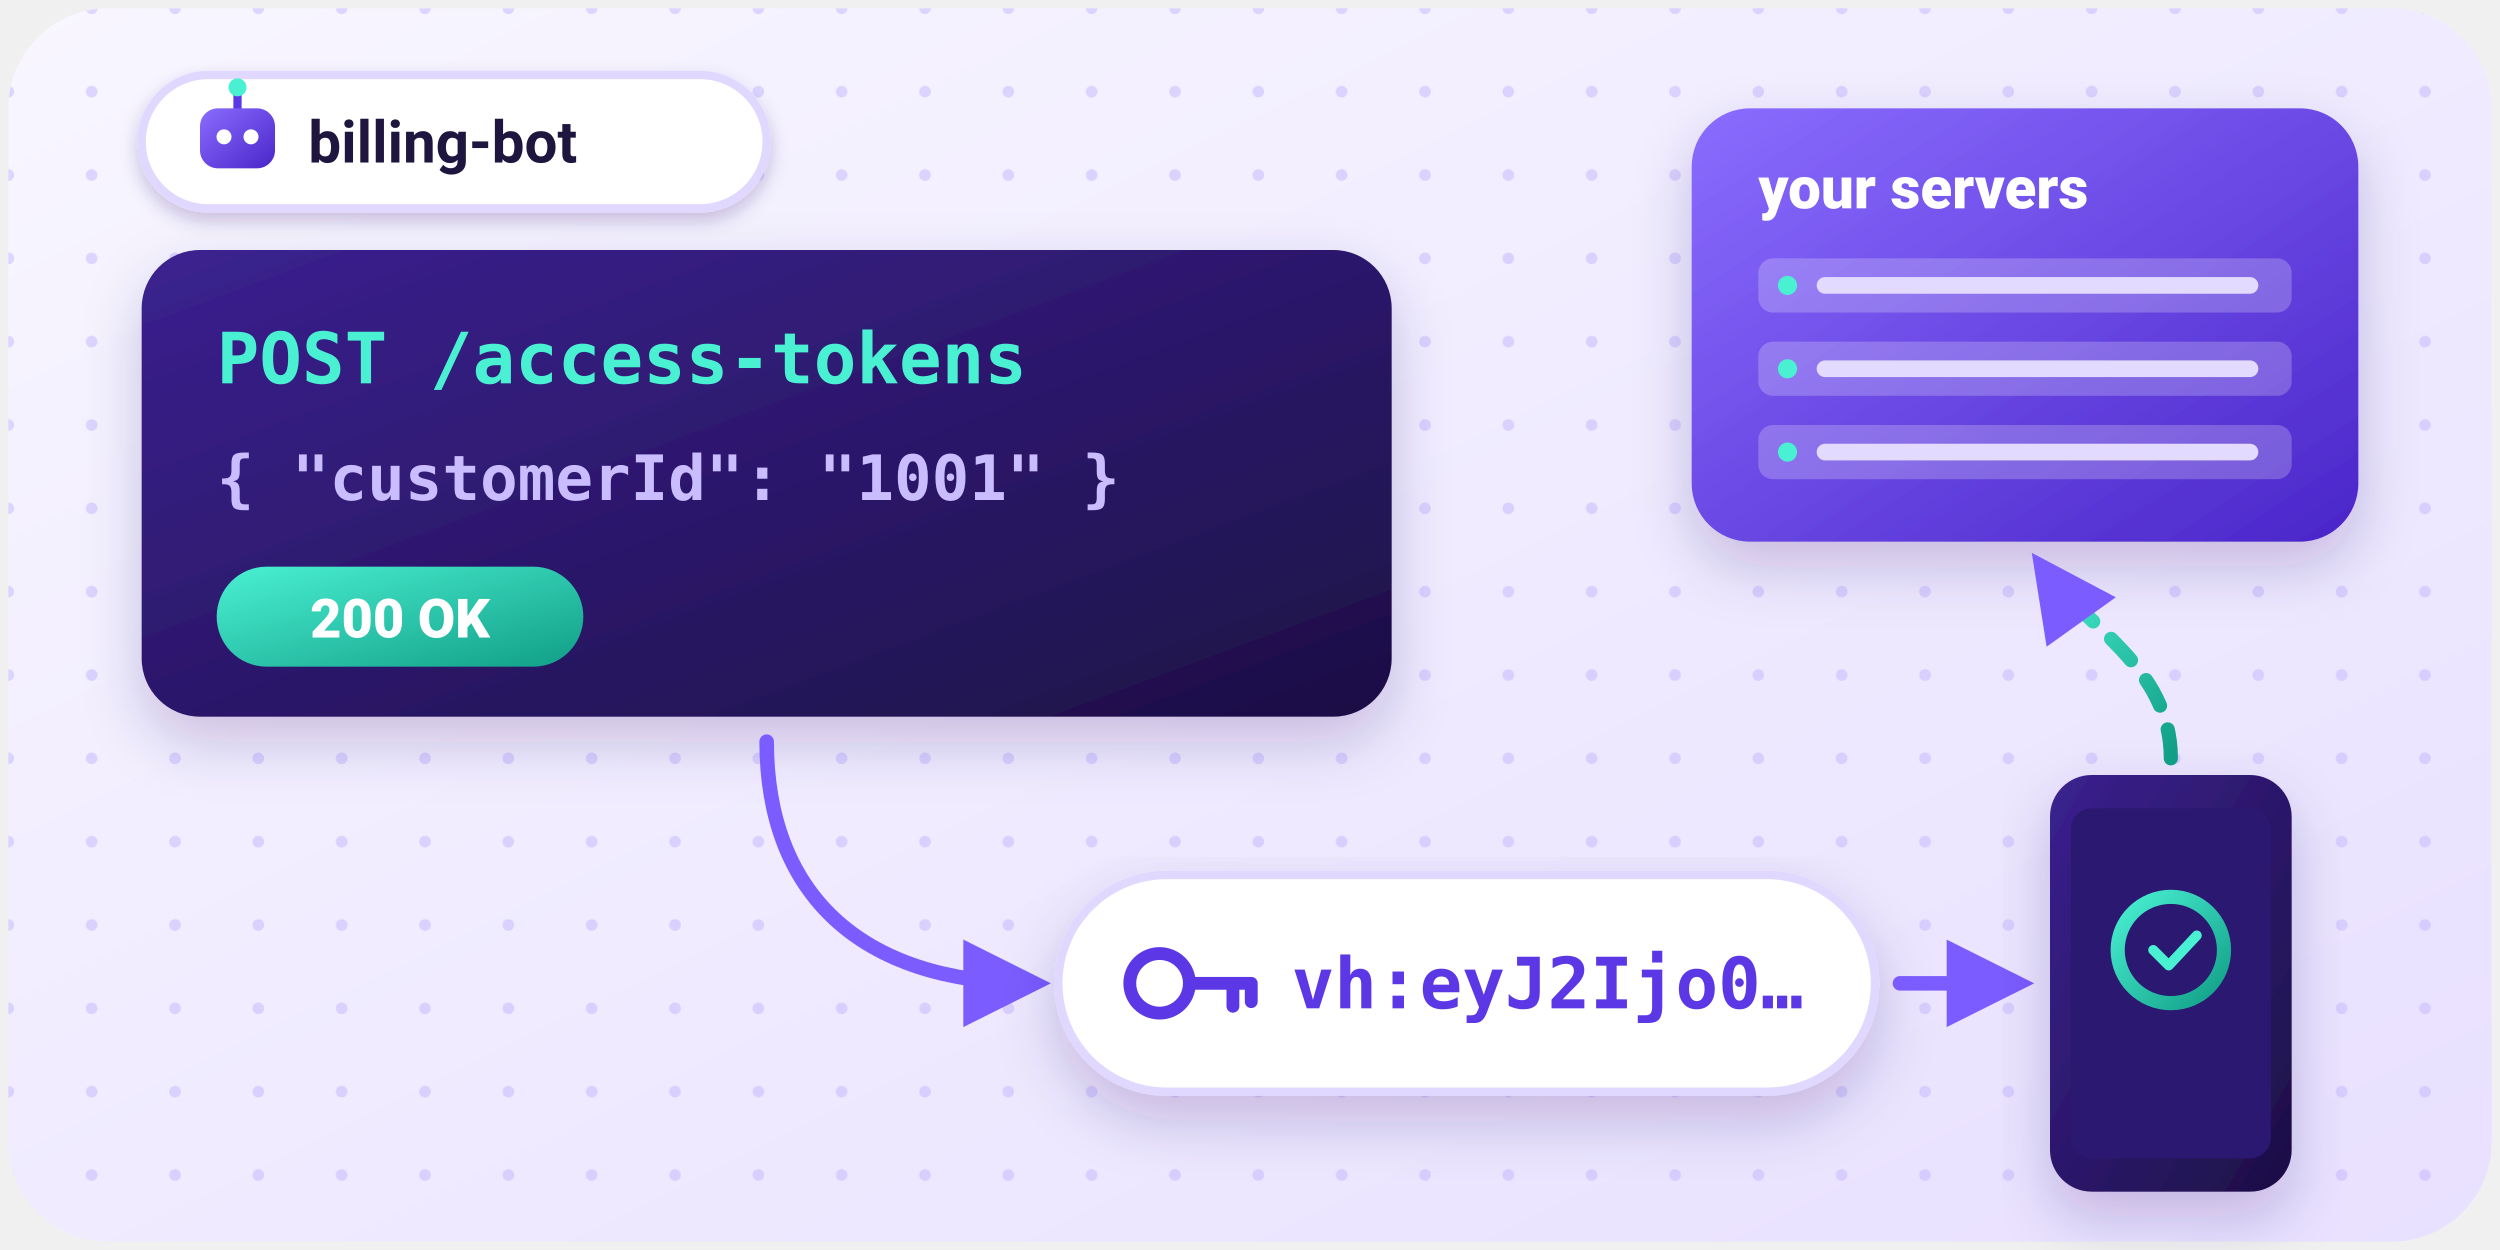
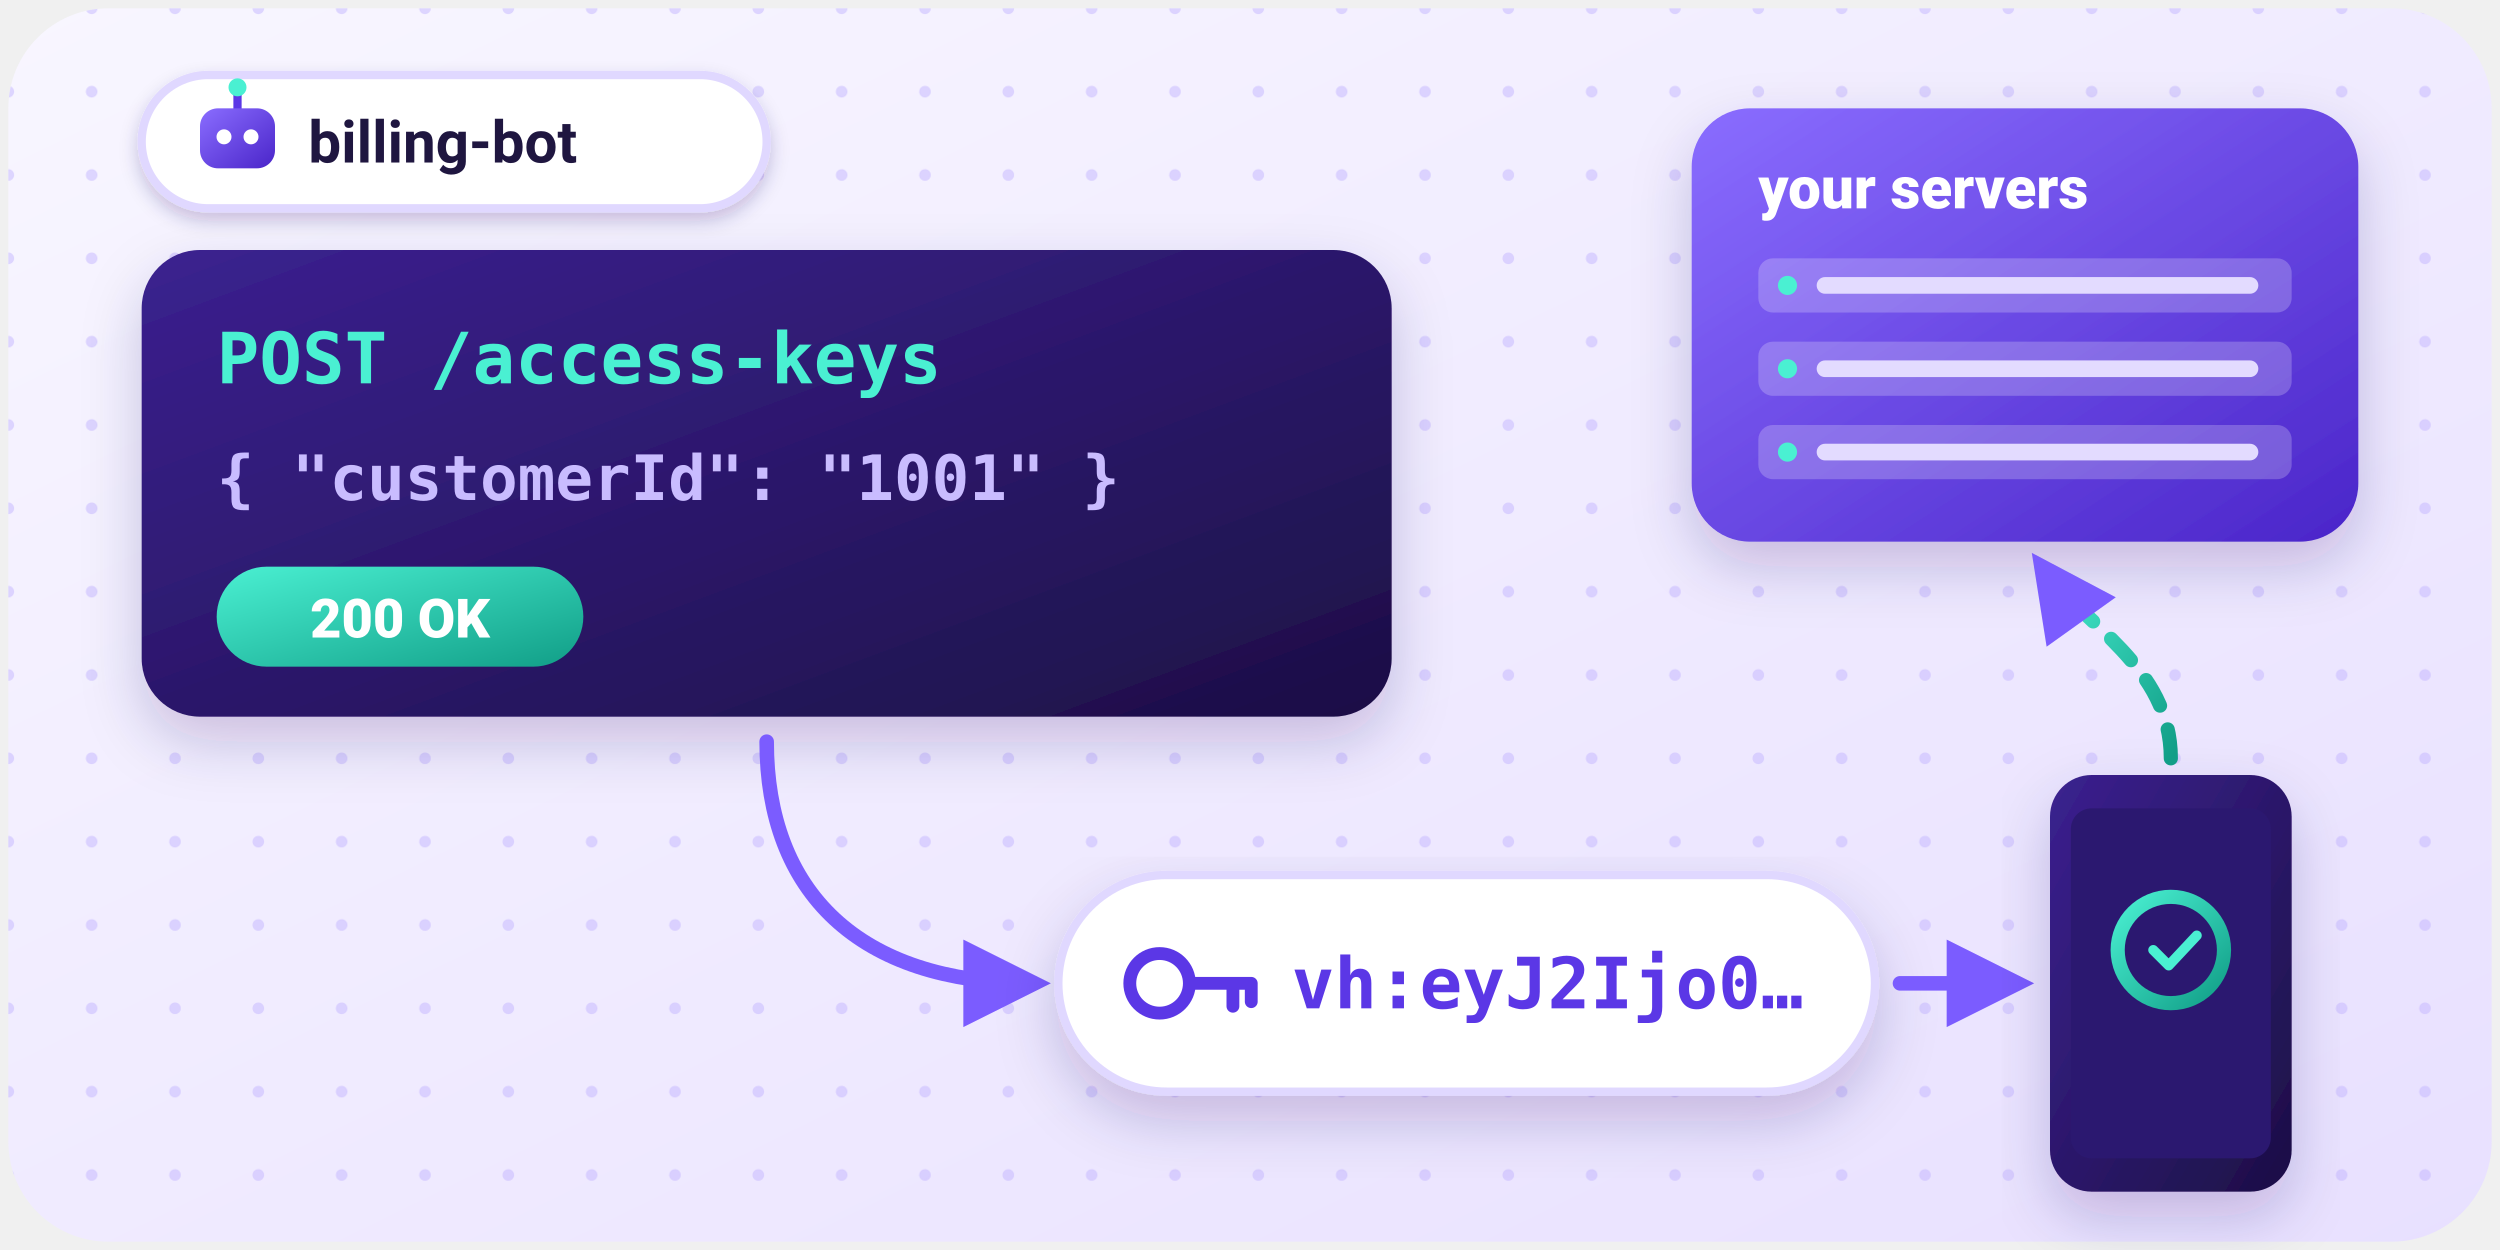
<svg xmlns="http://www.w3.org/2000/svg" viewBox="0 0 600 300" font-family="system-ui, -apple-system, 'Segoe UI', Roboto, sans-serif" role="img" aria-label="A billing system's bot creates an access key with one request to the MANAGER API, and an app connects with it to the project's servers">
  <defs>
    <linearGradient id="backdrop" x1="0" y1="0" x2="1" y2="1">
      <stop offset="0" stop-color="#f8f6ff" />
      <stop offset="1" stop-color="#e8e0ff" />
    </linearGradient>
    <linearGradient id="purple" x1="0" y1="0" x2="1" y2="1">
      <stop offset="0" stop-color="#8a6dff" />
      <stop offset="1" stop-color="#4a25c9" />
    </linearGradient>
    <linearGradient id="deep" x1="0" y1="0" x2="1" y2="1">
      <stop offset="0" stop-color="#3b2190" />
      <stop offset="1" stop-color="#1c0f45" />
    </linearGradient>
    <linearGradient id="teal" x1="0" y1="0" x2="1" y2="1">
      <stop offset="0" stop-color="#4af0d2" />
      <stop offset="1" stop-color="#119e87" />
    </linearGradient>
    <linearGradient id="tube" x1="0" y1="0" x2="0" y2="1">
      <stop offset="0" stop-color="#f6f3ff" />
      <stop offset="1" stop-color="#d9ceff" />
    </linearGradient>
    <pattern id="dots" width="20" height="20" patternUnits="userSpaceOnUse">
      <circle cx="2" cy="2" r="1.4" fill="#c4b6ff" opacity="0.5" />
    </pattern>
    <filter id="shadow" x="-20%" y="-20%" width="140%" height="160%">
      <feDropShadow dx="0" dy="6" stdDeviation="7" flood-color="#2a1660" flood-opacity="0.2" />
    </filter>
    <filter id="spot" x="-60%" y="-60%" width="220%" height="240%">
      <feDropShadow dx="0" dy="2" stdDeviation="2.2" flood-color="#2a1660" flood-opacity="0.22" />
    </filter>
    <marker id="arrow" viewBox="0 0 10 10" refX="8" refY="5" markerWidth="6" markerHeight="6" orient="auto-start-reverse">
      <path d="M0,0 L10,5 L0,10 z" fill="#7b5cff" />
    </marker>
  </defs>
  <rect x="2" y="2" width="596" height="296" rx="24" fill="url(#backdrop)" />
  <rect x="2" y="2" width="596" height="296" rx="24" fill="url(#dots)" />
  <rect x="34" y="18" width="150" height="32" rx="16" fill="#fff" stroke="#e0d8ff" stroke-width="2" filter="url(#spot)" />
  <path d="M57.0 22.04 V27" stroke="#5b37e6" stroke-width="1.98" stroke-linecap="round" />
  <circle cx="57.0" cy="20.96" r="2.16" fill="#4af0d2" />
  <rect x="48" y="26" width="18" height="14.4" rx="4.32" fill="url(#purple)" />
  <circle cx="53.76" cy="32.84" r="1.8" fill="#fff" />
  <circle cx="60.24" cy="32.84" r="1.8" fill="#fff" />
  <text x="74" y="39" font-size="14" font-weight="700" fill="#1f1640" text-anchor="start">billing-bot</text>
  <rect x="34" y="60" width="300" height="112" rx="14" fill="url(#deep)" filter="url(#shadow)" />
-   <text x="52" y="92" font-size="17" font-weight="600" fill="#4af0d2" text-anchor="start" font-family="Consolas, 'Cascadia Mono', monospace">POST /access-tokens</text>
+   <text x="52" y="92" font-size="17" font-weight="600" fill="#4af0d2" text-anchor="start" font-family="Consolas, 'Cascadia Mono', monospace">POST /access-keys</text>
  <text x="52" y="120" font-size="15" font-weight="600" fill="#c9bcff" text-anchor="start" font-family="Consolas, 'Cascadia Mono', monospace">{ "customerId": "1001" }</text>
  <rect x="52" y="136" width="88" height="24" rx="12" fill="url(#teal)" />
  <text x="96" y="153" font-size="13" font-weight="800" fill="#fff" text-anchor="middle">200 OK</text>
  <path d="M184 178 C 184 214, 206 236, 248 236" fill="none" stroke="#7b5cff" stroke-width="3.5" stroke-linecap="round" marker-end="url(#arrow)" />
  <rect x="254" y="210" width="196" height="52" rx="26" fill="#fff" stroke="#e0d8ff" stroke-width="2" filter="url(#shadow)" />
  <g transform="translate(286 236) scale(1.1) translate(-286 -236)">
    <circle cx="279" cy="236" r="6.5" fill="none" stroke="#5b37e6" stroke-width="2.8" stroke-linecap="round" stroke-linejoin="round" />
    <path d="M286 236 H299 M295 236 v5 M299 236 v4" fill="none" stroke="#5b37e6" stroke-width="2.8" stroke-linecap="round" stroke-linejoin="round" />
  </g>
  <text x="310" y="242" font-size="17" font-weight="700" fill="#5b37e6" text-anchor="start" font-family="Consolas, 'Cascadia Mono', monospace">vh:eyJ2Ijo0…</text>
  <path d="M456 236 H484" fill="none" stroke="#7b5cff" stroke-width="3.5" stroke-linecap="round" marker-end="url(#arrow)" />
  <rect x="492" y="186" width="58" height="100" rx="10" fill="url(#deep)" filter="url(#shadow)" />
  <rect x="497" y="194" width="48" height="84" rx="5" fill="#2b1870" />
  <circle cx="521.0" cy="228.0" r="12.76" fill="none" stroke="url(#teal)" stroke-width="3.4" />
  <path d="M516.78 228.0 l3.712 3.712 l6.728 -7.192" fill="none" stroke="#4af0d2" stroke-width="2.4" stroke-linecap="round" stroke-linejoin="round" />
  <rect x="406" y="26" width="160" height="104" rx="14" fill="url(#purple)" filter="url(#shadow)" />
  <text x="422" y="50" font-size="14" font-weight="800" fill="#fff" text-anchor="start">your servers</text>
  <rect x="422" y="62" width="128" height="13" rx="3.5" fill="#fff" fill-opacity="0.22" />
  <circle cx="429" cy="68.5" r="2.3" fill="#4af0d2" />
  <rect x="436" y="66.5" width="106" height="4" rx="2" fill="#e3dbff" />
  <rect x="422" y="82" width="128" height="13" rx="3.5" fill="#fff" fill-opacity="0.22" />
  <circle cx="429" cy="88.5" r="2.3" fill="#4af0d2" />
  <rect x="436" y="86.5" width="106" height="4" rx="2" fill="#e3dbff" />
  <rect x="422" y="102" width="128" height="13" rx="3.5" fill="#fff" fill-opacity="0.22" />
  <circle cx="429" cy="108.5" r="2.3" fill="#4af0d2" />
  <rect x="436" y="106.5" width="106" height="4" rx="2" fill="#e3dbff" />
  <path d="M521 182 C 521 160, 500 150, 490 136" fill="none" stroke="url(#teal)" stroke-width="3.4" stroke-dasharray="7 6" stroke-linecap="round" marker-end="url(#arrow)" />
</svg>
